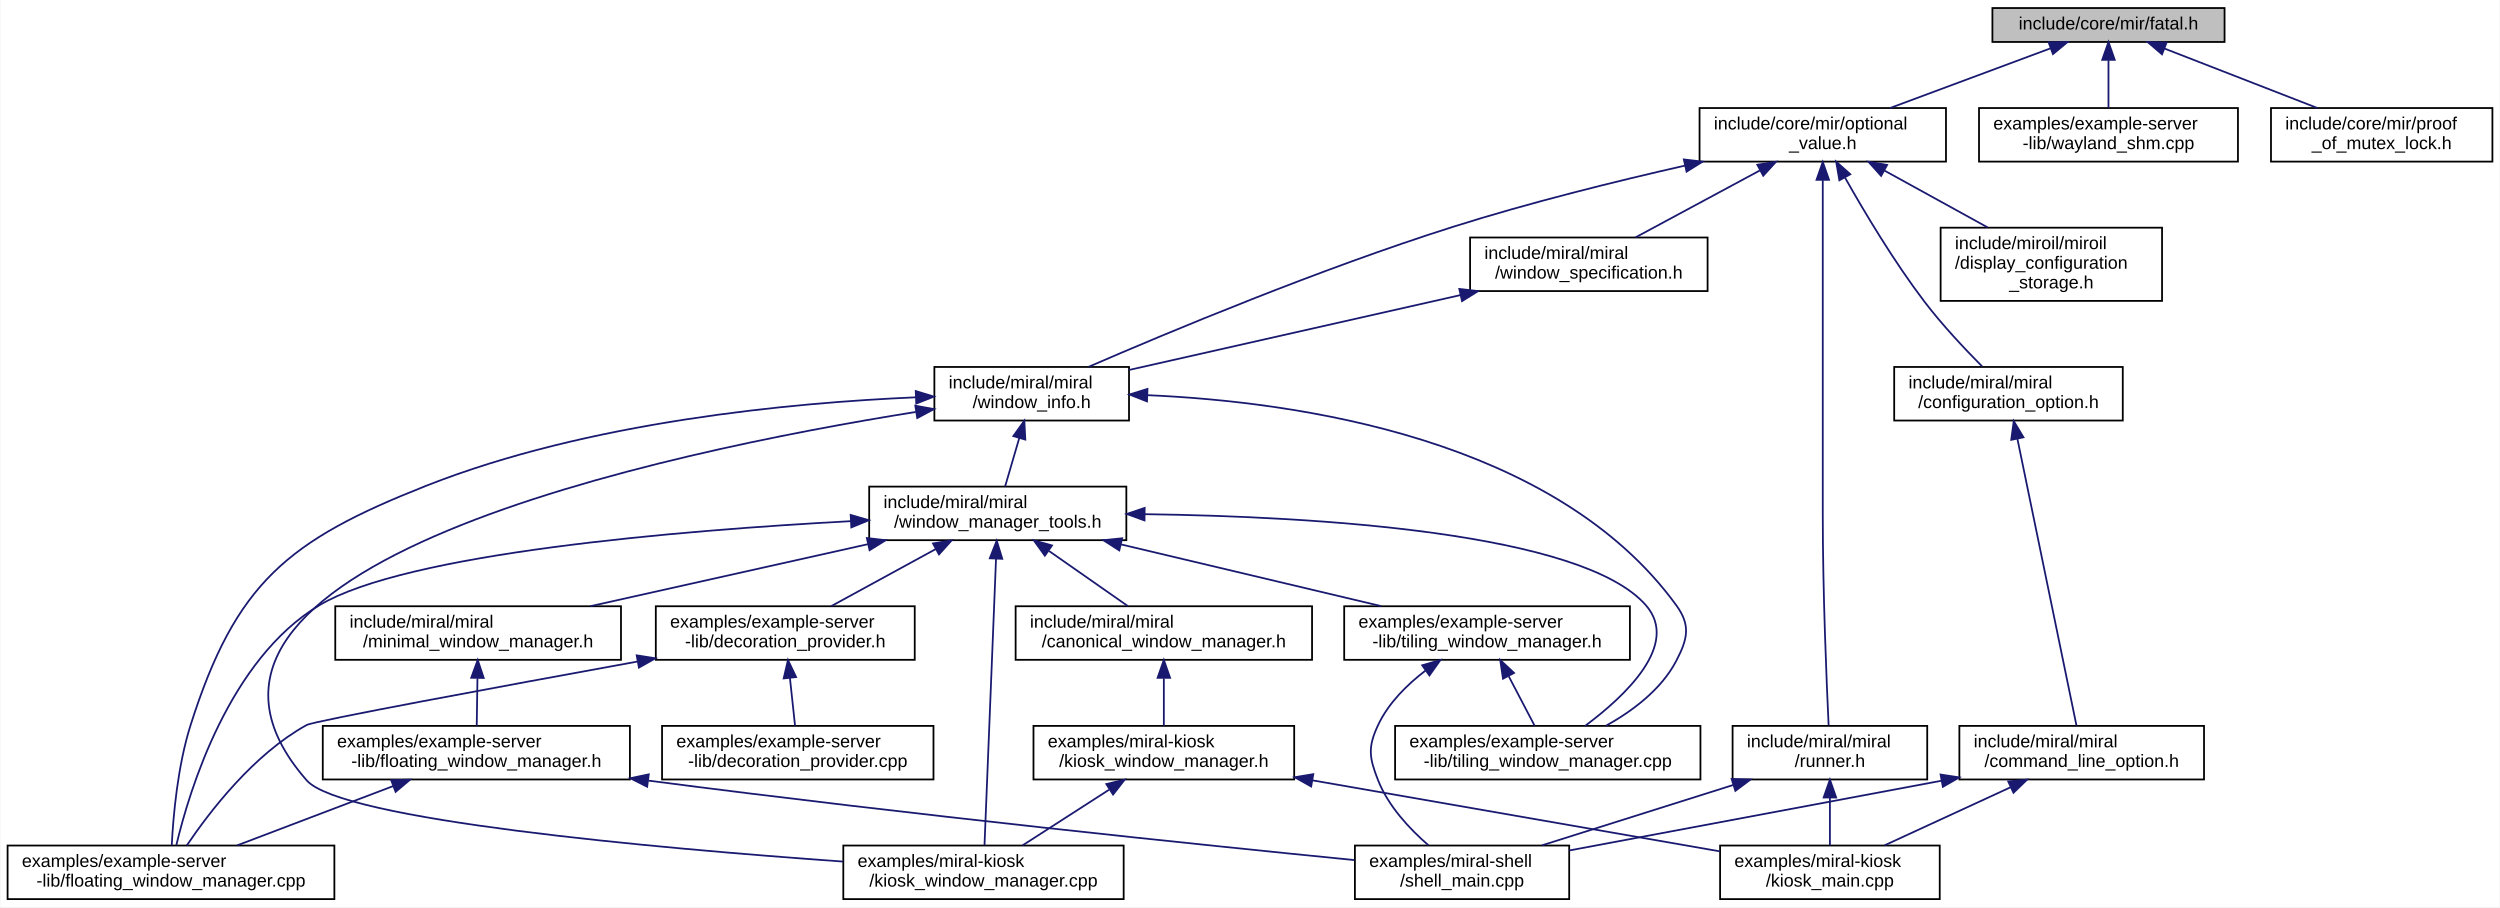
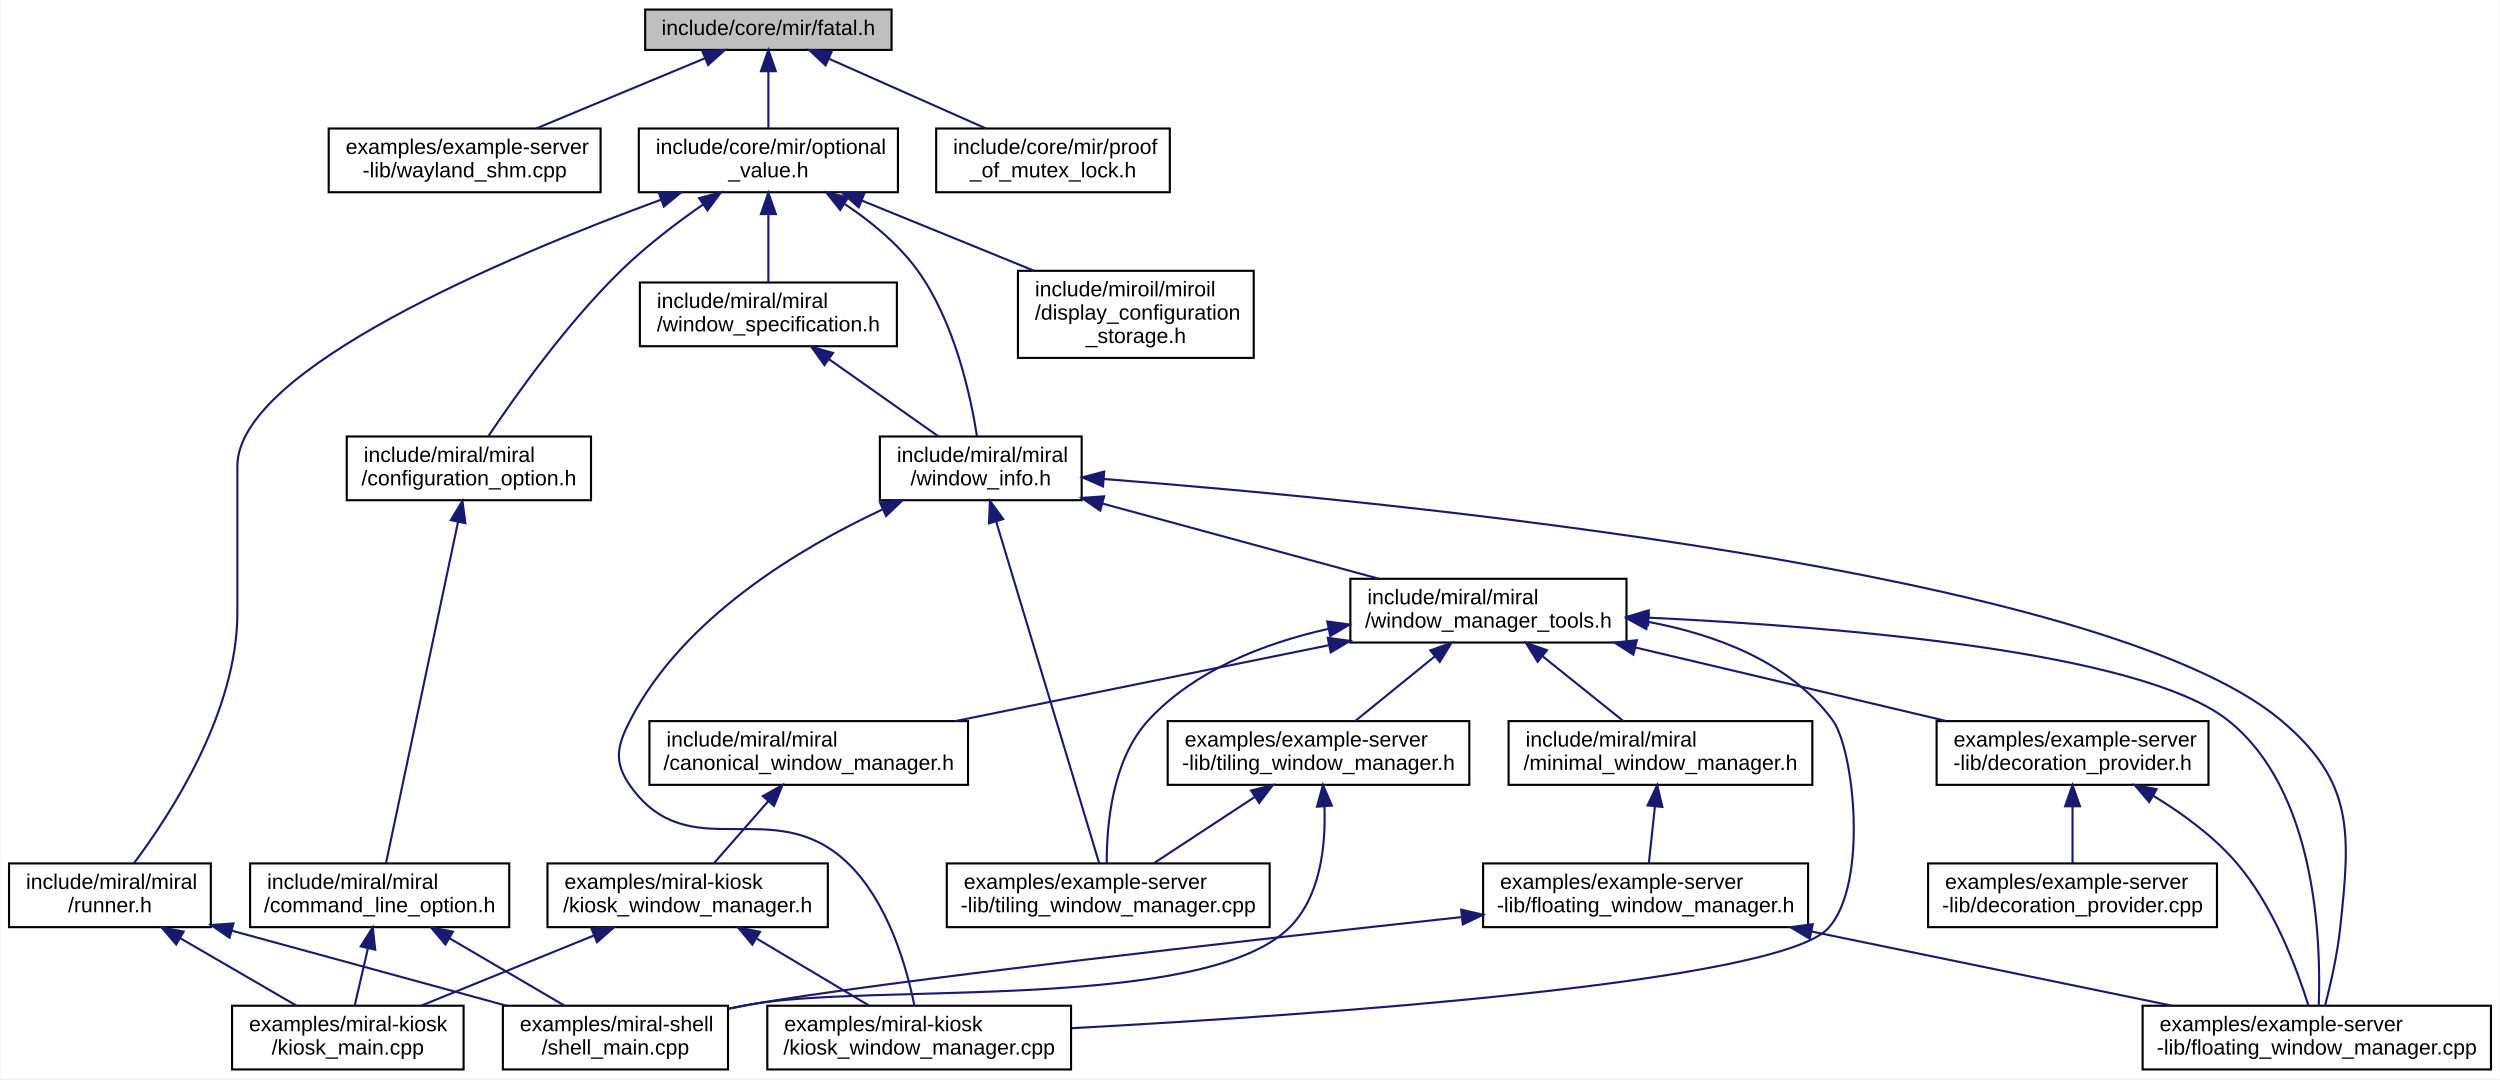
- <svg xmlns="http://www.w3.org/2000/svg" xmlns:xlink="http://www.w3.org/1999/xlink" width="1400pt" height="508pt" viewBox="0.00 0.00 1399.50 508.00">
+ <svg xmlns="http://www.w3.org/2000/svg" xmlns:xlink="http://www.w3.org/1999/xlink" width="1177pt" height="508pt" viewBox="0.00 0.00 1176.50 508.00">
  <g id="graph0" class="graph" transform="scale(1 1) rotate(0) translate(4 504)">
-     <polygon fill="white" stroke="transparent" points="-4,4 -4,-504 1395.5,-504 1395.5,4 -4,4" />
+     <polygon fill="white" stroke="transparent" points="-4,4 -4,-504 1172.5,-504 1172.5,4 -4,4" />
    <g id="node1" class="node">
      <g id="a_node1">
        <a xlink:title=" ">
-           <polygon fill="#bfbfbf" stroke="black" points="1111.5,-480.5 1111.5,-499.5 1241.5,-499.5 1241.5,-480.5 1111.5,-480.5" />
-           <text text-anchor="middle" x="1176.5" y="-487.5" font-family="Arial" font-size="10.00">include/core/mir/fatal.h</text>
+           <polygon fill="#bfbfbf" stroke="black" points="299.5,-480.5 299.5,-499.5 415.5,-499.5 415.5,-480.5 299.5,-480.5" />
+           <text text-anchor="middle" x="357.5" y="-487.5" font-family="Arial" font-size="10.00">include/core/mir/fatal.h</text>
        </a>
      </g>
    </g>
    <g id="node2" class="node">
      <g id="a_node2">
+         <a xlink:href="wayland__shm_8cpp.html" target="_top" xlink:title=" ">
+           <polygon fill="white" stroke="black" points="150.5,-413.5 150.5,-443.5 278.5,-443.5 278.5,-413.5 150.5,-413.5" />
+           <text text-anchor="start" x="158.5" y="-431.5" font-family="Arial" font-size="10.00">examples/example-server</text>
+           <text text-anchor="middle" x="214.5" y="-420.5" font-family="Arial" font-size="10.00">-lib/wayland_shm.cpp</text>
+         </a>
+       </g>
+     </g>
+     <g id="edge1" class="edge">
+       <path fill="none" stroke="midnightblue" d="M327.67,-476.59C304.49,-466.94 272.32,-453.56 248.2,-443.52" />
+       <polygon fill="midnightblue" stroke="midnightblue" points="326.43,-479.86 337.01,-480.48 329.12,-473.4 326.43,-479.86" />
+     </g>
+     <g id="node3" class="node">
+       <g id="a_node3">
        <a xlink:href="optional__value_8h.html" target="_top" xlink:title=" ">
-           <polygon fill="white" stroke="black" points="947.5,-413.5 947.5,-443.5 1085.5,-443.5 1085.5,-413.5 947.5,-413.5" />
-           <text text-anchor="start" x="955.5" y="-431.5" font-family="Arial" font-size="10.00">include/core/mir/optional</text>
-           <text text-anchor="middle" x="1016.5" y="-420.5" font-family="Arial" font-size="10.00">_value.h</text>
-         </a>
-       </g>
-     </g>
-     <g id="edge1" class="edge">
-       <path fill="none" stroke="midnightblue" d="M1144.17,-476.98C1118.15,-467.3 1081.55,-453.69 1054.21,-443.52" />
-       <polygon fill="midnightblue" stroke="midnightblue" points="1142.98,-480.27 1153.58,-480.48 1145.42,-473.71 1142.98,-480.27" />
-     </g>
-     <g id="node22" class="node">
-       <g id="a_node22">
-         <a xlink:href="wayland__shm_8cpp.html" target="_top" xlink:title=" ">
-           <polygon fill="white" stroke="black" points="1104,-413.5 1104,-443.5 1249,-443.5 1249,-413.5 1104,-413.5" />
-           <text text-anchor="start" x="1112" y="-431.5" font-family="Arial" font-size="10.00">examples/example-server</text>
-           <text text-anchor="middle" x="1176.5" y="-420.5" font-family="Arial" font-size="10.00">-lib/wayland_shm.cpp</text>
-         </a>
-       </g>
-     </g>
-     <g id="edge34" class="edge">
-       <path fill="none" stroke="midnightblue" d="M1176.5,-470.23C1176.5,-461.59 1176.5,-451.5 1176.5,-443.52" />
-       <polygon fill="midnightblue" stroke="midnightblue" points="1173,-470.48 1176.5,-480.48 1180,-470.48 1173,-470.48" />
+           <polygon fill="white" stroke="black" points="296.5,-413.5 296.5,-443.5 418.5,-443.5 418.5,-413.5 296.5,-413.5" />
+           <text text-anchor="start" x="304.5" y="-431.5" font-family="Arial" font-size="10.00">include/core/mir/optional</text>
+           <text text-anchor="middle" x="357.5" y="-420.5" font-family="Arial" font-size="10.00">_value.h</text>
+         </a>
+       </g>
+     </g>
+     <g id="edge2" class="edge">
+       <path fill="none" stroke="midnightblue" d="M357.5,-470.23C357.5,-461.59 357.5,-451.5 357.5,-443.52" />
+       <polygon fill="midnightblue" stroke="midnightblue" points="354,-470.48 357.5,-480.48 361,-470.48 354,-470.48" />
    </g>
    <g id="node23" class="node">
      <g id="a_node23">
        <a xlink:href="proof__of__mutex__lock_8h.html" target="_top" xlink:title=" ">
-           <polygon fill="white" stroke="black" points="1267.5,-413.5 1267.5,-443.5 1391.5,-443.5 1391.5,-413.5 1267.5,-413.5" />
-           <text text-anchor="start" x="1275.5" y="-431.5" font-family="Arial" font-size="10.00">include/core/mir/proof</text>
-           <text text-anchor="middle" x="1329.5" y="-420.5" font-family="Arial" font-size="10.00">_of_mutex_lock.h</text>
+           <polygon fill="white" stroke="black" points="436.5,-413.5 436.5,-443.5 546.5,-443.5 546.5,-413.5 436.5,-413.5" />
+           <text text-anchor="start" x="444.5" y="-431.5" font-family="Arial" font-size="10.00">include/core/mir/proof</text>
+           <text text-anchor="middle" x="491.5" y="-420.5" font-family="Arial" font-size="10.00">_of_mutex_lock.h</text>
        </a>
      </g>
    </g>
    <g id="edge35" class="edge">
-       <path fill="none" stroke="midnightblue" d="M1207.75,-476.85C1232.6,-467.18 1267.41,-453.65 1293.44,-443.52" />
-       <polygon fill="midnightblue" stroke="midnightblue" points="1206.47,-473.59 1198.42,-480.48 1209.01,-480.11 1206.47,-473.59" />
-     </g>
-     <g id="node3" class="node">
-       <g id="a_node3">
+       <path fill="none" stroke="midnightblue" d="M386.03,-476.33C407.71,-466.7 437.52,-453.47 459.92,-443.52" />
+       <polygon fill="midnightblue" stroke="midnightblue" points="384.42,-473.22 376.7,-480.48 387.26,-479.62 384.42,-473.22" />
+     </g>
+     <g id="node4" class="node">
+       <g id="a_node4">
+         <a xlink:href="configuration__option_8h.html" target="_top" xlink:title=" ">
+           <polygon fill="white" stroke="black" points="159,-268.5 159,-298.5 274,-298.5 274,-268.5 159,-268.5" />
+           <text text-anchor="start" x="167" y="-286.5" font-family="Arial" font-size="10.00">include/miral/miral</text>
+           <text text-anchor="middle" x="216.5" y="-275.5" font-family="Arial" font-size="10.00">/configuration_option.h</text>
+         </a>
+       </g>
+     </g>
+     <g id="edge3" class="edge">
+       <path fill="none" stroke="midnightblue" d="M326.82,-407.79C314.31,-399.07 300.1,-388.26 288.5,-377 262.8,-352.05 238.41,-317.69 225.67,-298.64" />
+       <polygon fill="midnightblue" stroke="midnightblue" points="324.91,-410.73 335.15,-413.46 328.85,-404.94 324.91,-410.73" />
+     </g>
+     <g id="node8" class="node">
+       <g id="a_node8">
        <a xlink:href="runner_8h.html" target="_top" xlink:title=" ">
-           <polygon fill="white" stroke="black" points="966,-67.5 966,-97.5 1075,-97.5 1075,-67.5 966,-67.5" />
-           <text text-anchor="start" x="974" y="-85.5" font-family="Arial" font-size="10.00">include/miral/miral</text>
-           <text text-anchor="middle" x="1020.5" y="-74.5" font-family="Arial" font-size="10.00">/runner.h</text>
-         </a>
-       </g>
-     </g>
-     <g id="edge2" class="edge">
-       <path fill="none" stroke="midnightblue" d="M1016.5,-403.07C1016.5,-374.61 1016.5,-326.14 1016.5,-284.5 1016.5,-284.5 1016.5,-284.5 1016.5,-215.5 1016.5,-172.63 1018.63,-121.96 1019.78,-97.75" />
-       <polygon fill="midnightblue" stroke="midnightblue" points="1013,-403.29 1016.5,-413.29 1020,-403.29 1013,-403.29" />
+           <polygon fill="white" stroke="black" points="0,-67.5 0,-97.5 95,-97.5 95,-67.5 0,-67.5" />
+           <text text-anchor="start" x="8" y="-85.5" font-family="Arial" font-size="10.00">include/miral/miral</text>
+           <text text-anchor="middle" x="47.5" y="-74.5" font-family="Arial" font-size="10.00">/runner.h</text>
+         </a>
+       </g>
+     </g>
+     <g id="edge7" class="edge">
+       <path fill="none" stroke="midnightblue" d="M307,-410C233.96,-383.13 107.5,-330.02 107.5,-284.5 107.5,-284.5 107.5,-284.5 107.5,-215.5 107.5,-168.93 76.17,-120.73 58.79,-97.58" />
+       <polygon fill="midnightblue" stroke="midnightblue" points="305.9,-413.33 316.5,-413.46 308.3,-406.75 305.9,-413.33" />
+     </g>
+     <g id="node9" class="node">
+       <g id="a_node9">
+         <a xlink:href="window__info_8h.html" target="_top" xlink:title=" ">
+           <polygon fill="white" stroke="black" points="410,-268.5 410,-298.5 505,-298.5 505,-268.5 410,-268.5" />
+           <text text-anchor="start" x="418" y="-286.5" font-family="Arial" font-size="10.00">include/miral/miral</text>
+           <text text-anchor="middle" x="457.5" y="-275.5" font-family="Arial" font-size="10.00">/window_info.h</text>
+         </a>
+       </g>
+     </g>
+     <g id="edge10" class="edge">
+       <path fill="none" stroke="midnightblue" d="M393.47,-407.93C405.71,-399.75 418.55,-389.28 427.5,-377 445.1,-352.85 452.7,-317.88 455.72,-298.59" />
+       <polygon fill="midnightblue" stroke="midnightblue" points="391.3,-405.16 384.72,-413.46 395.04,-411.07 391.3,-405.16" />
+     </g>
+     <g id="node21" class="node">
+       <g id="a_node21">
+         <a xlink:href="window__specification_8h.html" target="_top" xlink:title=" ">
+           <polygon fill="white" stroke="black" points="297,-341 297,-371 418,-371 418,-341 297,-341" />
+           <text text-anchor="start" x="305" y="-359" font-family="Arial" font-size="10.00">include/miral/miral</text>
+           <text text-anchor="middle" x="357.5" y="-348" font-family="Arial" font-size="10.00">/window_specification.h</text>
+         </a>
+       </g>
+     </g>
+     <g id="edge32" class="edge">
+       <path fill="none" stroke="midnightblue" d="M357.5,-403.23C357.5,-392.57 357.5,-380.41 357.5,-371.25" />
+       <polygon fill="midnightblue" stroke="midnightblue" points="354,-403.23 357.5,-413.23 361,-403.23 354,-403.23" />
+     </g>
+     <g id="node22" class="node">
+       <g id="a_node22">
+         <a xlink:href="display__configuration__storage_8h.html" target="_top" xlink:title=" ">
+           <polygon fill="white" stroke="black" points="475,-335.5 475,-376.5 586,-376.5 586,-335.5 475,-335.5" />
+           <text text-anchor="start" x="483" y="-364.5" font-family="Arial" font-size="10.00">include/miroil/miroil</text>
+           <text text-anchor="start" x="483" y="-353.5" font-family="Arial" font-size="10.00">/display_configuration</text>
+           <text text-anchor="middle" x="530.5" y="-342.5" font-family="Arial" font-size="10.00">_storage.h</text>
+         </a>
+       </g>
+     </g>
+     <g id="edge34" class="edge">
+       <path fill="none" stroke="midnightblue" d="M401.59,-409.53C426.32,-399.45 457.2,-386.87 482.54,-376.55" />
+       <polygon fill="midnightblue" stroke="midnightblue" points="400.03,-406.39 392.09,-413.4 402.67,-412.87 400.03,-406.39" />
+     </g>
+     <g id="node5" class="node">
+       <g id="a_node5">
+         <a xlink:href="command__line__option_8h.html" target="_top" xlink:title=" ">
+           <polygon fill="white" stroke="black" points="113.5,-67.5 113.5,-97.5 235.5,-97.5 235.5,-67.5 113.5,-67.5" />
+           <text text-anchor="start" x="121.5" y="-85.5" font-family="Arial" font-size="10.00">include/miral/miral</text>
+           <text text-anchor="middle" x="174.5" y="-74.5" font-family="Arial" font-size="10.00">/command_line_option.h</text>
+         </a>
+       </g>
+     </g>
+     <g id="edge4" class="edge">
+       <path fill="none" stroke="midnightblue" d="M211.39,-258.27C202.53,-216.29 184.59,-131.33 177.49,-97.68" />
+       <polygon fill="midnightblue" stroke="midnightblue" points="207.99,-259.13 213.48,-268.19 214.84,-257.68 207.99,-259.13" />
    </g>
    <g id="node6" class="node">
      <g id="a_node6">
-         <a xlink:href="window__info_8h.html" target="_top" xlink:title=" ">
-           <polygon fill="white" stroke="black" points="519,-268.5 519,-298.5 628,-298.5 628,-268.5 519,-268.5" />
-           <text text-anchor="start" x="527" y="-286.5" font-family="Arial" font-size="10.00">include/miral/miral</text>
-           <text text-anchor="middle" x="573.5" y="-275.5" font-family="Arial" font-size="10.00">/window_info.h</text>
+         <a xlink:href="kiosk__main_8cpp.html" target="_top" xlink:title=" ">
+           <polygon fill="white" stroke="black" points="105,-0.5 105,-30.5 214,-30.5 214,-0.5 105,-0.5" />
+           <text text-anchor="start" x="113" y="-18.5" font-family="Arial" font-size="10.00">examples/miral-kiosk</text>
+           <text text-anchor="middle" x="159.5" y="-7.5" font-family="Arial" font-size="10.00">/kiosk_main.cpp</text>
        </a>
      </g>
    </g>
    <g id="edge5" class="edge">
-       <path fill="none" stroke="midnightblue" d="M939.44,-411.29C900.2,-402.38 851.93,-390.42 809.5,-377 735.03,-353.44 650.37,-318.08 605.45,-298.61" />
-       <polygon fill="midnightblue" stroke="midnightblue" points="938.69,-414.71 949.22,-413.49 940.23,-407.88 938.69,-414.71" />
+       <path fill="none" stroke="midnightblue" d="M168.94,-57.4C166.85,-48.37 164.56,-38.41 162.75,-30.58" />
+       <polygon fill="midnightblue" stroke="midnightblue" points="165.59,-58.44 171.25,-67.4 172.41,-56.87 165.59,-58.44" />
+     </g>
+     <g id="node7" class="node">
+       <g id="a_node7">
+         <a xlink:href="shell__main_8cpp.html" target="_top" xlink:title=" ">
+           <polygon fill="white" stroke="black" points="232.5,-0.5 232.5,-30.5 338.5,-30.5 338.5,-0.5 232.5,-0.5" />
+           <text text-anchor="start" x="240.5" y="-18.5" font-family="Arial" font-size="10.00">examples/miral-shell</text>
+           <text text-anchor="middle" x="285.5" y="-7.5" font-family="Arial" font-size="10.00">/shell_main.cpp</text>
+         </a>
+       </g>
+     </g>
+     <g id="edge6" class="edge">
+       <path fill="none" stroke="midnightblue" d="M207.3,-62.3C224.66,-52.12 245.62,-39.85 261.46,-30.58" />
+       <polygon fill="midnightblue" stroke="midnightblue" points="205.45,-59.32 198.59,-67.4 208.98,-65.36 205.45,-59.32" />
+     </g>
+     <g id="edge8" class="edge">
+       <path fill="none" stroke="midnightblue" d="M80.59,-62.3C98.12,-52.12 119.26,-39.85 135.25,-30.58" />
+       <polygon fill="midnightblue" stroke="midnightblue" points="78.69,-59.35 71.8,-67.4 82.21,-65.4 78.69,-59.35" />
+     </g>
+     <g id="edge9" class="edge">
+       <path fill="none" stroke="midnightblue" d="M104.8,-65.85C144.11,-55.12 195.83,-40.99 233.87,-30.6" />
+       <polygon fill="midnightblue" stroke="midnightblue" points="103.82,-62.49 95.09,-68.5 105.66,-69.24 103.82,-62.49" />
+     </g>
+     <g id="node10" class="node">
+       <g id="a_node10">
+         <a xlink:href="floating__window__manager_8cpp.html" target="_top" xlink:title=" ">
+           <polygon fill="white" stroke="black" points="1004.5,-0.5 1004.5,-30.5 1168.5,-30.5 1168.5,-0.5 1004.5,-0.5" />
+           <text text-anchor="start" x="1012.5" y="-18.5" font-family="Arial" font-size="10.00">examples/example-server</text>
+           <text text-anchor="middle" x="1086.5" y="-7.5" font-family="Arial" font-size="10.00">-lib/floating_window_manager.cpp</text>
+         </a>
+       </g>
+     </g>
+     <g id="edge11" class="edge">
+       <path fill="none" stroke="midnightblue" d="M515.57,-278.47C651.56,-267.93 985.56,-235.37 1069.5,-165 1104.21,-135.9 1102.35,-112.04 1097.5,-67 1096.16,-54.51 1092.99,-40.58 1090.4,-30.52" />
+       <polygon fill="midnightblue" stroke="midnightblue" points="515.05,-275 505.35,-279.25 515.59,-281.98 515.05,-275" />
+     </g>
+     <g id="node11" class="node">
+       <g id="a_node11">
+         <a xlink:href="tiling__window__manager_8cpp.html" target="_top" xlink:title=" ">
+           <polygon fill="white" stroke="black" points="441.5,-67.5 441.5,-97.5 593.5,-97.5 593.5,-67.5 441.5,-67.5" />
+           <text text-anchor="start" x="449.5" y="-85.5" font-family="Arial" font-size="10.00">examples/example-server</text>
+           <text text-anchor="middle" x="517.5" y="-74.5" font-family="Arial" font-size="10.00">-lib/tiling_window_manager.cpp</text>
+         </a>
+       </g>
+     </g>
+     <g id="edge12" class="edge">
+       <path fill="none" stroke="midnightblue" d="M464.73,-258.53C477.35,-216.65 503.06,-131.4 513.22,-97.68" />
+       <polygon fill="midnightblue" stroke="midnightblue" points="461.35,-257.6 461.82,-268.19 468.05,-259.62 461.35,-257.6" />
+     </g>
+     <g id="node12" class="node">
+       <g id="a_node12">
+         <a xlink:href="kiosk__window__manager_8cpp.html" target="_top" xlink:title=" ">
+           <polygon fill="white" stroke="black" points="357,-0.5 357,-30.5 500,-30.5 500,-0.5 357,-0.5" />
+           <text text-anchor="start" x="365" y="-18.5" font-family="Arial" font-size="10.00">examples/miral-kiosk</text>
+           <text text-anchor="middle" x="428.5" y="-7.5" font-family="Arial" font-size="10.00">/kiosk_window_manager.cpp</text>
+         </a>
+       </g>
+     </g>
+     <g id="edge13" class="edge">
+       <path fill="none" stroke="midnightblue" d="M411.36,-264.21C371.76,-245.74 317.26,-213.04 292.5,-165 286.19,-152.75 284.54,-145.25 292.5,-134 320.27,-94.76 359.57,-131.03 394.5,-98 413.88,-79.67 422.62,-48.61 426.24,-30.59" />
+       <polygon fill="midnightblue" stroke="midnightblue" points="410.02,-267.45 420.58,-268.38 412.91,-261.07 410.02,-267.45" />
+     </g>
+     <g id="node13" class="node">
+       <g id="a_node13">
+         <a xlink:href="window__manager__tools_8h.html" target="_top" xlink:title=" ">
+           <polygon fill="white" stroke="black" points="631.5,-201.5 631.5,-231.5 761.5,-231.5 761.5,-201.5 631.5,-201.5" />
+           <text text-anchor="start" x="639.5" y="-219.5" font-family="Arial" font-size="10.00">include/miral/miral</text>
+           <text text-anchor="middle" x="696.5" y="-208.5" font-family="Arial" font-size="10.00">/window_manager_tools.h</text>
+         </a>
+       </g>
+     </g>
+     <g id="edge14" class="edge">
+       <path fill="none" stroke="midnightblue" d="M514.79,-266.92C554.39,-256.15 606.64,-241.94 644.95,-231.52" />
+       <polygon fill="midnightblue" stroke="midnightblue" points="513.74,-263.58 505,-269.58 515.57,-270.33 513.74,-263.58" />
+     </g>
+     <g id="edge18" class="edge">
+       <path fill="none" stroke="midnightblue" d="M771.93,-213.19C861.32,-209 1003.36,-197.32 1044.5,-165 1086.22,-132.23 1088.53,-61.32 1087.43,-30.87" />
+       <polygon fill="midnightblue" stroke="midnightblue" points="771.67,-209.7 761.83,-213.64 771.98,-216.69 771.67,-209.7" />
+     </g>
+     <g id="edge19" class="edge">
+       <path fill="none" stroke="midnightblue" d="M621.03,-207.91C590.91,-201.15 558.28,-188.52 536.5,-165 519.32,-146.45 516.72,-115.47 516.81,-97.52" />
+       <polygon fill="midnightblue" stroke="midnightblue" points="620.63,-211.4 631.13,-209.98 622.04,-204.54 620.63,-211.4" />
+     </g>
+     <g id="edge23" class="edge">
+       <path fill="none" stroke="midnightblue" d="M771.45,-211.27C803.64,-205.27 838.41,-192.31 858.5,-165 868.7,-151.14 875.47,-87.71 856.5,-67 832.9,-41.24 615.97,-26.19 500.33,-19.93" />
+       <polygon fill="midnightblue" stroke="midnightblue" points="770.85,-207.82 761.56,-212.91 772,-214.72 770.85,-207.82" />
+     </g>
+     <g id="node14" class="node">
+       <g id="a_node14">
+         <a xlink:href="decoration__provider_8h.html" target="_top" xlink:title=" ">
+           <polygon fill="white" stroke="black" points="907.5,-134.5 907.5,-164.5 1035.5,-164.5 1035.5,-134.5 907.5,-134.5" />
+           <text text-anchor="start" x="915.5" y="-152.5" font-family="Arial" font-size="10.00">examples/example-server</text>
+           <text text-anchor="middle" x="971.5" y="-141.5" font-family="Arial" font-size="10.00">-lib/decoration_provider.h</text>
+         </a>
+       </g>
+     </g>
+     <g id="edge15" class="edge">
+       <path fill="none" stroke="midnightblue" d="M765.81,-199.12C810.8,-188.48 868.85,-174.76 911.8,-164.61" />
+       <polygon fill="midnightblue" stroke="midnightblue" points="764.76,-195.77 755.83,-201.48 766.37,-202.58 764.76,-195.77" />
+     </g>
+     <g id="node16" class="node">
+       <g id="a_node16">
+         <a xlink:href="tiling__window__manager_8h.html" target="_top" xlink:title=" ">
+           <polygon fill="white" stroke="black" points="545.5,-134.5 545.5,-164.5 687.5,-164.5 687.5,-134.5 545.5,-134.5" />
+           <text text-anchor="start" x="553.5" y="-152.5" font-family="Arial" font-size="10.00">examples/example-server</text>
+           <text text-anchor="middle" x="616.5" y="-141.5" font-family="Arial" font-size="10.00">-lib/tiling_window_manager.h</text>
+         </a>
+       </g>
+     </g>
+     <g id="edge20" class="edge">
+       <path fill="none" stroke="midnightblue" d="M671.13,-194.88C658.97,-185.01 644.72,-173.43 633.82,-164.58" />
+       <polygon fill="midnightblue" stroke="midnightblue" points="669.17,-197.81 679.14,-201.4 673.59,-192.37 669.17,-197.81" />
+     </g>
+     <g id="node17" class="node">
+       <g id="a_node17">
+         <a xlink:href="canonical__window__manager_8h.html" target="_top" xlink:title=" ">
+           <polygon fill="white" stroke="black" points="301.5,-134.5 301.5,-164.5 451.5,-164.5 451.5,-134.5 301.5,-134.5" />
+           <text text-anchor="start" x="309.5" y="-152.5" font-family="Arial" font-size="10.00">include/miral/miral</text>
+           <text text-anchor="middle" x="376.5" y="-141.5" font-family="Arial" font-size="10.00">/canonical_window_manager.h</text>
+         </a>
+       </g>
+     </g>
+     <g id="edge24" class="edge">
+       <path fill="none" stroke="midnightblue" d="M621.29,-200.22C568.05,-189.41 497.2,-175.02 445.42,-164.5" />
+       <polygon fill="midnightblue" stroke="midnightblue" points="620.86,-203.71 631.36,-202.27 622.25,-196.85 620.86,-203.71" />
+     </g>
+     <g id="node19" class="node">
+       <g id="a_node19">
+         <a xlink:href="minimal__window__manager_8h.html" target="_top" xlink:title=" ">
+           <polygon fill="white" stroke="black" points="706,-134.5 706,-164.5 849,-164.5 849,-134.5 706,-134.5" />
+           <text text-anchor="start" x="714" y="-152.5" font-family="Arial" font-size="10.00">include/miral/miral</text>
+           <text text-anchor="middle" x="777.5" y="-141.5" font-family="Arial" font-size="10.00">/minimal_window_manager.h</text>
+         </a>
+       </g>
+     </g>
+     <g id="edge28" class="edge">
+       <path fill="none" stroke="midnightblue" d="M722.19,-194.88C734.5,-185.01 748.93,-173.43 759.96,-164.58" />
+       <polygon fill="midnightblue" stroke="midnightblue" points="719.68,-192.41 714.08,-201.4 724.07,-197.87 719.68,-192.41" />
+     </g>
+     <g id="edge17" class="edge">
+       <path fill="none" stroke="midnightblue" d="M1009.45,-129.38C1023.05,-121.13 1037.69,-110.5 1048.5,-98 1066.07,-77.69 1077.18,-47.88 1082.59,-30.51" />
+       <polygon fill="midnightblue" stroke="midnightblue" points="1007.6,-126.4 1000.71,-134.44 1011.11,-132.46 1007.6,-126.4" />
+     </g>
+     <g id="node15" class="node">
+       <g id="a_node15">
+         <a xlink:href="decoration__provider_8cpp.html" target="_top" xlink:title=" ">
+           <polygon fill="white" stroke="black" points="903.5,-67.5 903.5,-97.5 1039.5,-97.5 1039.5,-67.5 903.5,-67.5" />
+           <text text-anchor="start" x="911.5" y="-85.5" font-family="Arial" font-size="10.00">examples/example-server</text>
+           <text text-anchor="middle" x="971.5" y="-74.5" font-family="Arial" font-size="10.00">-lib/decoration_provider.cpp</text>
+         </a>
+       </g>
+     </g>
+     <g id="edge16" class="edge">
+       <path fill="none" stroke="midnightblue" d="M971.5,-124.11C971.5,-115.15 971.5,-105.32 971.5,-97.58" />
+       <polygon fill="midnightblue" stroke="midnightblue" points="968,-124.4 971.5,-134.4 975,-124.4 968,-124.4" />
+     </g>
+     <g id="edge22" class="edge">
+       <path fill="none" stroke="midnightblue" d="M619.3,-124.23C619.96,-105.93 617.5,-81.56 602.5,-67 561.6,-27.28 404.55,-41.4 348.5,-31 345.3,-30.41 342.02,-29.76 338.71,-29.08" />
+       <polygon fill="midnightblue" stroke="midnightblue" points="615.79,-124.22 618.6,-134.44 622.78,-124.71 615.79,-124.22" />
+     </g>
+     <g id="edge21" class="edge">
+       <path fill="none" stroke="midnightblue" d="M586.39,-128.73C571.08,-118.68 552.81,-106.68 538.94,-97.58" />
+       <polygon fill="midnightblue" stroke="midnightblue" points="584.74,-131.83 595.02,-134.4 588.58,-125.98 584.74,-131.83" />
    </g>
    <g id="node18" class="node">
      <g id="a_node18">
-         <a xlink:href="configuration__option_8h.html" target="_top" xlink:title=" ">
-           <polygon fill="white" stroke="black" points="1056.5,-268.5 1056.5,-298.5 1184.5,-298.5 1184.5,-268.5 1056.5,-268.5" />
-           <text text-anchor="start" x="1064.5" y="-286.5" font-family="Arial" font-size="10.00">include/miral/miral</text>
-           <text text-anchor="middle" x="1120.5" y="-275.5" font-family="Arial" font-size="10.00">/configuration_option.h</text>
-         </a>
-       </g>
+         <a xlink:href="kiosk__window__manager_8h.html" target="_top" xlink:title=" ">
+           <polygon fill="white" stroke="black" points="253.5,-67.5 253.5,-97.5 385.5,-97.5 385.5,-67.5 253.5,-67.5" />
+           <text text-anchor="start" x="261.5" y="-85.5" font-family="Arial" font-size="10.00">examples/miral-kiosk</text>
+           <text text-anchor="middle" x="319.5" y="-74.5" font-family="Arial" font-size="10.00">/kiosk_window_manager.h</text>
+         </a>
+       </g>
+     </g>
+     <g id="edge25" class="edge">
+       <path fill="none" stroke="midnightblue" d="M357.41,-126.74C348.98,-117.12 339.31,-106.09 331.84,-97.58" />
+       <polygon fill="midnightblue" stroke="midnightblue" points="354.91,-129.18 364.13,-134.4 360.17,-124.57 354.91,-129.18" />
+     </g>
+     <g id="edge26" class="edge">
+       <path fill="none" stroke="midnightblue" d="M275.3,-63.54C249.7,-53.14 217.93,-40.24 194.15,-30.58" />
+       <polygon fill="midnightblue" stroke="midnightblue" points="274.2,-66.87 284.78,-67.4 276.84,-60.39 274.2,-66.87" />
    </g>
    <g id="edge27" class="edge">
-       <path fill="none" stroke="midnightblue" d="M1028.97,-404.52C1039.8,-385.29 1056.39,-357.47 1073.5,-335 1083.37,-322.04 1096.02,-308.6 1105.71,-298.84" />
-       <polygon fill="midnightblue" stroke="midnightblue" points="1025.8,-403.02 1024,-413.47 1031.92,-406.42 1025.8,-403.02" />
+       <path fill="none" stroke="midnightblue" d="M352.17,-62.02C369.14,-51.9 389.48,-39.77 404.89,-30.58" />
+       <polygon fill="midnightblue" stroke="midnightblue" points="349.95,-59.27 343.15,-67.4 353.53,-65.28 349.95,-59.27" />
    </g>
    <g id="node20" class="node">
      <g id="a_node20">
-         <a xlink:href="window__specification_8h.html" target="_top" xlink:title=" ">
-           <polygon fill="white" stroke="black" points="819,-341 819,-371 952,-371 952,-341 819,-341" />
-           <text text-anchor="start" x="827" y="-359" font-family="Arial" font-size="10.00">include/miral/miral</text>
-           <text text-anchor="middle" x="885.5" y="-348" font-family="Arial" font-size="10.00">/window_specification.h</text>
-         </a>
-       </g>
+         <a xlink:href="floating__window__manager_8h.html" target="_top" xlink:title=" ">
+           <polygon fill="white" stroke="black" points="694,-67.5 694,-97.5 847,-97.5 847,-67.5 694,-67.5" />
+           <text text-anchor="start" x="702" y="-85.5" font-family="Arial" font-size="10.00">examples/example-server</text>
+           <text text-anchor="middle" x="770.5" y="-74.5" font-family="Arial" font-size="10.00">-lib/floating_window_manager.h</text>
+         </a>
+       </g>
+     </g>
+     <g id="edge29" class="edge">
+       <path fill="none" stroke="midnightblue" d="M774.9,-124.4C773.93,-115.37 772.86,-105.41 772.02,-97.58" />
+       <polygon fill="midnightblue" stroke="midnightblue" points="771.43,-124.83 775.98,-134.4 778.39,-124.08 771.43,-124.83" />
    </g>
    <g id="edge31" class="edge">
-       <path fill="none" stroke="midnightblue" d="M981.3,-408.56C959.37,-396.76 931.63,-381.83 911.65,-371.07" />
-       <polygon fill="midnightblue" stroke="midnightblue" points="979.84,-411.75 990.31,-413.4 983.16,-405.58 979.84,-411.75" />
-     </g>
-     <g id="node21" class="node">
-       <g id="a_node21">
-         <a xlink:href="display__configuration__storage_8h.html" target="_top" xlink:title=" ">
-           <polygon fill="white" stroke="black" points="1082.5,-335.5 1082.5,-376.5 1206.5,-376.5 1206.5,-335.5 1082.5,-335.5" />
-           <text text-anchor="start" x="1090.5" y="-364.5" font-family="Arial" font-size="10.00">include/miroil/miroil</text>
-           <text text-anchor="start" x="1090.5" y="-353.5" font-family="Arial" font-size="10.00">/display_configuration</text>
-           <text text-anchor="middle" x="1144.5" y="-342.5" font-family="Arial" font-size="10.00">_storage.h</text>
-         </a>
-       </g>
+       <path fill="none" stroke="midnightblue" d="M683.8,-72.23C579.59,-60.9 410.93,-41.89 348.5,-31 345.29,-30.44 342.01,-29.82 338.69,-29.16" />
+       <polygon fill="midnightblue" stroke="midnightblue" points="683.67,-75.74 693.99,-73.34 684.43,-68.78 683.67,-75.74" />
+     </g>
+     <g id="edge30" class="edge">
+       <path fill="none" stroke="midnightblue" d="M848.53,-65.45C900.55,-54.75 968.28,-40.82 1018.17,-30.55" />
+       <polygon fill="midnightblue" stroke="midnightblue" points="847.77,-62.03 838.68,-67.48 849.18,-68.89 847.77,-62.03" />
    </g>
    <g id="edge33" class="edge">
-       <path fill="none" stroke="midnightblue" d="M1051.05,-408.47C1068.92,-398.63 1090.72,-386.62 1108.77,-376.68" />
-       <polygon fill="midnightblue" stroke="midnightblue" points="1049.17,-405.51 1042.1,-413.4 1052.54,-411.64 1049.17,-405.51" />
-     </g>
-     <g id="node4" class="node">
-       <g id="a_node4">
-         <a xlink:href="kiosk__main_8cpp.html" target="_top" xlink:title=" ">
-           <polygon fill="white" stroke="black" points="959,-0.5 959,-30.5 1082,-30.5 1082,-0.5 959,-0.5" />
-           <text text-anchor="start" x="967" y="-18.5" font-family="Arial" font-size="10.00">examples/miral-kiosk</text>
-           <text text-anchor="middle" x="1020.5" y="-7.5" font-family="Arial" font-size="10.00">/kiosk_main.cpp</text>
-         </a>
-       </g>
-     </g>
-     <g id="edge3" class="edge">
-       <path fill="none" stroke="midnightblue" d="M1020.5,-57.11C1020.5,-48.15 1020.5,-38.32 1020.5,-30.58" />
-       <polygon fill="midnightblue" stroke="midnightblue" points="1017,-57.4 1020.5,-67.4 1024,-57.4 1017,-57.4" />
-     </g>
-     <g id="node5" class="node">
-       <g id="a_node5">
-         <a xlink:href="shell__main_8cpp.html" target="_top" xlink:title=" ">
-           <polygon fill="white" stroke="black" points="754.5,-0.5 754.5,-30.5 874.5,-30.5 874.5,-0.5 754.5,-0.5" />
-           <text text-anchor="start" x="762.5" y="-18.5" font-family="Arial" font-size="10.00">examples/miral-shell</text>
-           <text text-anchor="middle" x="814.5" y="-7.5" font-family="Arial" font-size="10.00">/shell_main.cpp</text>
-         </a>
-       </g>
-     </g>
-     <g id="edge4" class="edge">
-       <path fill="none" stroke="midnightblue" d="M966.45,-64.44C933.05,-53.91 890.72,-40.55 859.22,-30.61" />
-       <polygon fill="midnightblue" stroke="midnightblue" points="965.46,-67.8 976.05,-67.48 967.57,-61.13 965.46,-67.8" />
-     </g>
-     <g id="node7" class="node">
-       <g id="a_node7">
-         <a xlink:href="kiosk__window__manager_8cpp.html" target="_top" xlink:title=" ">
-           <polygon fill="white" stroke="black" points="468,-0.5 468,-30.5 625,-30.5 625,-0.5 468,-0.5" />
-           <text text-anchor="start" x="476" y="-18.5" font-family="Arial" font-size="10.00">examples/miral-kiosk</text>
-           <text text-anchor="middle" x="546.5" y="-7.5" font-family="Arial" font-size="10.00">/kiosk_window_manager.cpp</text>
-         </a>
-       </g>
-     </g>
-     <g id="edge6" class="edge">
-       <path fill="none" stroke="midnightblue" d="M508.61,-273.31C369.29,-251.06 62.36,-187.07 167.5,-67 186.96,-44.78 362.59,-29.04 467.81,-21.52" />
-       <polygon fill="midnightblue" stroke="midnightblue" points="508.33,-276.81 518.75,-274.9 509.41,-269.89 508.33,-276.81" />
-     </g>
-     <g id="node8" class="node">
-       <g id="a_node8">
-         <a xlink:href="window__manager__tools_8h.html" target="_top" xlink:title=" ">
-           <polygon fill="white" stroke="black" points="482.5,-201.5 482.5,-231.5 626.5,-231.5 626.5,-201.5 482.5,-201.5" />
-           <text text-anchor="start" x="490.5" y="-219.5" font-family="Arial" font-size="10.00">include/miral/miral</text>
-           <text text-anchor="middle" x="554.5" y="-208.5" font-family="Arial" font-size="10.00">/window_manager_tools.h</text>
-         </a>
-       </g>
-     </g>
-     <g id="edge7" class="edge">
-       <path fill="none" stroke="midnightblue" d="M566.54,-258.7C563.88,-249.59 560.93,-239.49 558.61,-231.58" />
-       <polygon fill="midnightblue" stroke="midnightblue" points="563.21,-259.78 569.38,-268.4 569.93,-257.82 563.21,-259.78" />
-     </g>
-     <g id="node12" class="node">
-       <g id="a_node12">
-         <a xlink:href="tiling__window__manager_8cpp.html" target="_top" xlink:title=" ">
-           <polygon fill="white" stroke="black" points="777,-67.5 777,-97.5 948,-97.5 948,-67.5 777,-67.5" />
-           <text text-anchor="start" x="785" y="-85.5" font-family="Arial" font-size="10.00">examples/example-server</text>
-           <text text-anchor="middle" x="862.5" y="-74.5" font-family="Arial" font-size="10.00">-lib/tiling_window_manager.cpp</text>
-         </a>
-       </g>
-     </g>
-     <g id="edge26" class="edge">
-       <path fill="none" stroke="midnightblue" d="M638.42,-282.7C722.6,-279.01 866.65,-258.43 934.5,-165 942.6,-153.85 940.86,-146.22 934.5,-134 926.12,-117.88 909.97,-105.84 895.09,-97.56" />
-       <polygon fill="midnightblue" stroke="midnightblue" points="638.07,-279.21 628.21,-283.07 638.33,-286.2 638.07,-279.21" />
-     </g>
-     <g id="node15" class="node">
-       <g id="a_node15">
-         <a xlink:href="floating__window__manager_8cpp.html" target="_top" xlink:title=" ">
-           <polygon fill="white" stroke="black" points="0,-0.5 0,-30.5 183,-30.5 183,-0.5 0,-0.5" />
-           <text text-anchor="start" x="8" y="-18.5" font-family="Arial" font-size="10.00">examples/example-server</text>
-           <text text-anchor="middle" x="91.5" y="-7.5" font-family="Arial" font-size="10.00">-lib/floating_window_manager.cpp</text>
-         </a>
-       </g>
-     </g>
-     <g id="edge25" class="edge">
-       <path fill="none" stroke="midnightblue" d="M508.71,-281.51C438.77,-278.48 325.23,-267.84 234.5,-232 156.75,-201.29 127.83,-177.67 102.5,-98 95.23,-75.14 92.77,-47.19 91.93,-30.67" />
-       <polygon fill="midnightblue" stroke="midnightblue" points="508.57,-285.01 518.7,-281.9 508.85,-278.01 508.57,-285.01" />
-     </g>
-     <g id="edge8" class="edge">
-       <path fill="none" stroke="midnightblue" d="M553.52,-191C551.82,-148.93 548.42,-64.26 547.07,-30.68" />
-       <polygon fill="midnightblue" stroke="midnightblue" points="550.03,-191.34 553.92,-201.19 557.02,-191.06 550.03,-191.34" />
-     </g>
-     <g id="node9" class="node">
-       <g id="a_node9">
-         <a xlink:href="canonical__window__manager_8h.html" target="_top" xlink:title=" ">
-           <polygon fill="white" stroke="black" points="564.5,-134.5 564.5,-164.5 730.5,-164.5 730.5,-134.5 564.5,-134.5" />
-           <text text-anchor="start" x="572.5" y="-152.5" font-family="Arial" font-size="10.00">include/miral/miral</text>
-           <text text-anchor="middle" x="647.5" y="-141.5" font-family="Arial" font-size="10.00">/canonical_window_manager.h</text>
-         </a>
-       </g>
-     </g>
-     <g id="edge9" class="edge">
-       <path fill="none" stroke="midnightblue" d="M583.19,-195.45C597.49,-185.45 614.45,-173.6 627.36,-164.58" />
-       <polygon fill="midnightblue" stroke="midnightblue" points="580.87,-192.8 574.68,-201.4 584.88,-198.54 580.87,-192.8" />
-     </g>
-     <g id="node11" class="node">
-       <g id="a_node11">
-         <a xlink:href="tiling__window__manager_8h.html" target="_top" xlink:title=" ">
-           <polygon fill="white" stroke="black" points="748.5,-134.5 748.5,-164.5 908.5,-164.5 908.5,-134.5 748.5,-134.5" />
-           <text text-anchor="start" x="756.5" y="-152.5" font-family="Arial" font-size="10.00">examples/example-server</text>
-           <text text-anchor="middle" x="828.5" y="-141.5" font-family="Arial" font-size="10.00">-lib/tiling_window_manager.h</text>
-         </a>
-       </g>
-     </g>
-     <g id="edge13" class="edge">
-       <path fill="none" stroke="midnightblue" d="M623.55,-199.12C668.39,-188.48 726.22,-174.76 769.02,-164.61" />
-       <polygon fill="midnightblue" stroke="midnightblue" points="622.54,-195.76 613.62,-201.48 624.15,-202.57 622.54,-195.76" />
-     </g>
-     <g id="edge24" class="edge">
-       <path fill="none" stroke="midnightblue" d="M636.95,-216.06C732.63,-214.73 881.88,-205.92 917.5,-165 936.55,-143.11 906.05,-114.35 883.4,-97.5" />
-       <polygon fill="midnightblue" stroke="midnightblue" points="636.67,-212.56 626.71,-216.17 636.75,-219.56 636.67,-212.56" />
-     </g>
-     <g id="node13" class="node">
-       <g id="a_node13">
-         <a xlink:href="decoration__provider_8h.html" target="_top" xlink:title=" ">
-           <polygon fill="white" stroke="black" points="363,-134.5 363,-164.5 508,-164.5 508,-134.5 363,-134.5" />
-           <text text-anchor="start" x="371" y="-152.5" font-family="Arial" font-size="10.00">examples/example-server</text>
-           <text text-anchor="middle" x="435.5" y="-141.5" font-family="Arial" font-size="10.00">-lib/decoration_provider.h</text>
-         </a>
-       </g>
-     </g>
-     <g id="edge16" class="edge">
-       <path fill="none" stroke="midnightblue" d="M519.85,-196.57C501.13,-186.35 478.41,-173.94 461.27,-164.58" />
-       <polygon fill="midnightblue" stroke="midnightblue" points="518.22,-199.67 528.68,-201.4 521.58,-193.53 518.22,-199.67" />
-     </g>
-     <g id="edge19" class="edge">
-       <path fill="none" stroke="midnightblue" d="M472.28,-212.15C375.93,-206.94 223.2,-194.24 174.5,-165 124.11,-134.75 101.91,-61.8 94.52,-30.81" />
-       <polygon fill="midnightblue" stroke="midnightblue" points="472.12,-215.65 482.29,-212.68 472.49,-208.66 472.12,-215.65" />
-     </g>
-     <g id="node16" class="node">
-       <g id="a_node16">
-         <a xlink:href="minimal__window__manager_8h.html" target="_top" xlink:title=" ">
-           <polygon fill="white" stroke="black" points="183.5,-134.5 183.5,-164.5 343.5,-164.5 343.5,-134.5 183.5,-134.5" />
-           <text text-anchor="start" x="191.5" y="-152.5" font-family="Arial" font-size="10.00">include/miral/miral</text>
-           <text text-anchor="middle" x="263.5" y="-141.5" font-family="Arial" font-size="10.00">/minimal_window_manager.h</text>
-         </a>
-       </g>
-     </g>
-     <g id="edge20" class="edge">
-       <path fill="none" stroke="midnightblue" d="M481.74,-199.25C433.96,-188.58 372.08,-174.75 326.42,-164.55" />
-       <polygon fill="midnightblue" stroke="midnightblue" points="481.19,-202.71 491.72,-201.48 482.72,-195.88 481.19,-202.71" />
-     </g>
-     <g id="node10" class="node">
-       <g id="a_node10">
-         <a xlink:href="kiosk__window__manager_8h.html" target="_top" xlink:title=" ">
-           <polygon fill="white" stroke="black" points="574.5,-67.5 574.5,-97.5 720.5,-97.5 720.5,-67.5 574.5,-67.5" />
-           <text text-anchor="start" x="582.5" y="-85.5" font-family="Arial" font-size="10.00">examples/miral-kiosk</text>
-           <text text-anchor="middle" x="647.5" y="-74.5" font-family="Arial" font-size="10.00">/kiosk_window_manager.h</text>
-         </a>
-       </g>
-     </g>
-     <g id="edge10" class="edge">
-       <path fill="none" stroke="midnightblue" d="M647.5,-124.11C647.5,-115.15 647.5,-105.32 647.5,-97.58" />
-       <polygon fill="midnightblue" stroke="midnightblue" points="644,-124.4 647.5,-134.4 651,-124.4 644,-124.4" />
-     </g>
-     <g id="edge11" class="edge">
-       <path fill="none" stroke="midnightblue" d="M730.73,-67C799.83,-54.96 896.53,-38.1 958.85,-27.24" />
-       <polygon fill="midnightblue" stroke="midnightblue" points="730,-63.57 720.75,-68.74 731.2,-70.47 730,-63.57" />
-     </g>
-     <g id="edge12" class="edge">
-       <path fill="none" stroke="midnightblue" d="M616.79,-61.73C601.16,-51.68 582.53,-39.68 568.37,-30.58" />
-       <polygon fill="midnightblue" stroke="midnightblue" points="615.28,-64.93 625.58,-67.4 619.07,-59.04 615.28,-64.93" />
-     </g>
-     <g id="edge14" class="edge">
-       <path fill="none" stroke="midnightblue" d="M793.98,-128.43C783.49,-120.42 773.23,-110.17 767.5,-98 761.64,-85.53 762.46,-79.82 767.5,-67 773.2,-52.51 785.23,-39.71 795.69,-30.63" />
-       <polygon fill="midnightblue" stroke="midnightblue" points="792.18,-131.44 802.36,-134.37 796.22,-125.73 792.18,-131.44" />
-     </g>
-     <g id="edge15" class="edge">
-       <path fill="none" stroke="midnightblue" d="M840.64,-125.28C845.49,-116.02 850.91,-105.66 855.14,-97.58" />
-       <polygon fill="midnightblue" stroke="midnightblue" points="837.41,-123.91 835.88,-134.4 843.61,-127.16 837.41,-123.91" />
-     </g>
-     <g id="node14" class="node">
-       <g id="a_node14">
-         <a xlink:href="decoration__provider_8cpp.html" target="_top" xlink:title=" ">
-           <polygon fill="white" stroke="black" points="366.5,-67.5 366.5,-97.5 518.5,-97.5 518.5,-67.5 366.5,-67.5" />
-           <text text-anchor="start" x="374.5" y="-85.5" font-family="Arial" font-size="10.00">examples/example-server</text>
-           <text text-anchor="middle" x="442.5" y="-74.5" font-family="Arial" font-size="10.00">-lib/decoration_provider.cpp</text>
-         </a>
-       </g>
-     </g>
-     <g id="edge17" class="edge">
-       <path fill="none" stroke="midnightblue" d="M438.1,-124.4C439.07,-115.37 440.14,-105.41 440.98,-97.58" />
-       <polygon fill="midnightblue" stroke="midnightblue" points="434.61,-124.08 437.02,-134.4 441.57,-124.83 434.61,-124.08" />
-     </g>
-     <g id="edge18" class="edge">
-       <path fill="none" stroke="midnightblue" d="M352.54,-133.5C275.38,-119.45 171.65,-100.28 167.5,-98 137.67,-81.58 112.94,-49.21 100.39,-30.59" />
-       <polygon fill="midnightblue" stroke="midnightblue" points="352.3,-137.01 362.77,-135.36 353.55,-130.13 352.3,-137.01" />
-     </g>
-     <g id="node17" class="node">
-       <g id="a_node17">
-         <a xlink:href="floating__window__manager_8h.html" target="_top" xlink:title=" ">
-           <polygon fill="white" stroke="black" points="176.5,-67.5 176.5,-97.5 348.5,-97.5 348.5,-67.5 176.5,-67.5" />
-           <text text-anchor="start" x="184.5" y="-85.5" font-family="Arial" font-size="10.00">examples/example-server</text>
-           <text text-anchor="middle" x="262.5" y="-74.5" font-family="Arial" font-size="10.00">-lib/floating_window_manager.h</text>
-         </a>
-       </g>
-     </g>
-     <g id="edge21" class="edge">
-       <path fill="none" stroke="midnightblue" d="M263.12,-124.11C262.99,-115.15 262.84,-105.32 262.72,-97.58" />
-       <polygon fill="midnightblue" stroke="midnightblue" points="259.63,-124.45 263.28,-134.4 266.63,-124.34 259.63,-124.45" />
-     </g>
-     <g id="edge22" class="edge">
-       <path fill="none" stroke="midnightblue" d="M358.87,-66.85C506.83,-47.57 668.58,-30.86 754.15,-22.36" />
-       <polygon fill="midnightblue" stroke="midnightblue" points="358.15,-63.42 348.69,-68.19 359.06,-70.36 358.15,-63.42" />
-     </g>
-     <g id="edge23" class="edge">
-       <path fill="none" stroke="midnightblue" d="M215.98,-63.82C188.5,-53.37 154.17,-40.32 128.53,-30.58" />
-       <polygon fill="midnightblue" stroke="midnightblue" points="214.8,-67.11 225.4,-67.4 217.29,-60.57 214.8,-67.11" />
-     </g>
-     <g id="node19" class="node">
-       <g id="a_node19">
-         <a xlink:href="command__line__option_8h.html" target="_top" xlink:title=" ">
-           <polygon fill="white" stroke="black" points="1093,-67.5 1093,-97.5 1230,-97.5 1230,-67.5 1093,-67.5" />
-           <text text-anchor="start" x="1101" y="-85.5" font-family="Arial" font-size="10.00">include/miral/miral</text>
-           <text text-anchor="middle" x="1161.5" y="-74.5" font-family="Arial" font-size="10.00">/command_line_option.h</text>
-         </a>
-       </g>
-     </g>
-     <g id="edge28" class="edge">
-       <path fill="none" stroke="midnightblue" d="M1125.49,-258.27C1134.14,-216.29 1151.65,-131.33 1158.58,-97.68" />
-       <polygon fill="midnightblue" stroke="midnightblue" points="1122.04,-257.69 1123.45,-268.19 1128.89,-259.1 1122.04,-257.69" />
-     </g>
-     <g id="edge29" class="edge">
-       <path fill="none" stroke="midnightblue" d="M1121.65,-63.13C1099.25,-52.8 1071.72,-40.11 1051.04,-30.58" />
-       <polygon fill="midnightblue" stroke="midnightblue" points="1120.36,-66.39 1130.91,-67.4 1123.29,-60.03 1120.36,-66.39" />
-     </g>
-     <g id="edge30" class="edge">
-       <path fill="none" stroke="midnightblue" d="M1083.01,-66.8C1019.79,-54.96 932.23,-38.55 874.52,-27.74" />
-       <polygon fill="midnightblue" stroke="midnightblue" points="1082.47,-70.26 1092.94,-68.66 1083.76,-63.38 1082.47,-70.26" />
-     </g>
-     <g id="edge32" class="edge">
-       <path fill="none" stroke="midnightblue" d="M813.55,-338.74C757.04,-325.97 679.57,-308.47 628.1,-296.84" />
-       <polygon fill="midnightblue" stroke="midnightblue" points="812.96,-342.2 823.49,-340.99 814.5,-335.37 812.96,-342.2" />
+       <path fill="none" stroke="midnightblue" d="M385.97,-334.93C402.48,-323.29 422.86,-308.92 437.63,-298.5" />
+       <polygon fill="midnightblue" stroke="midnightblue" points="383.89,-332.11 377.74,-340.73 387.93,-337.83 383.89,-332.11" />
    </g>
  </g>
</svg>
